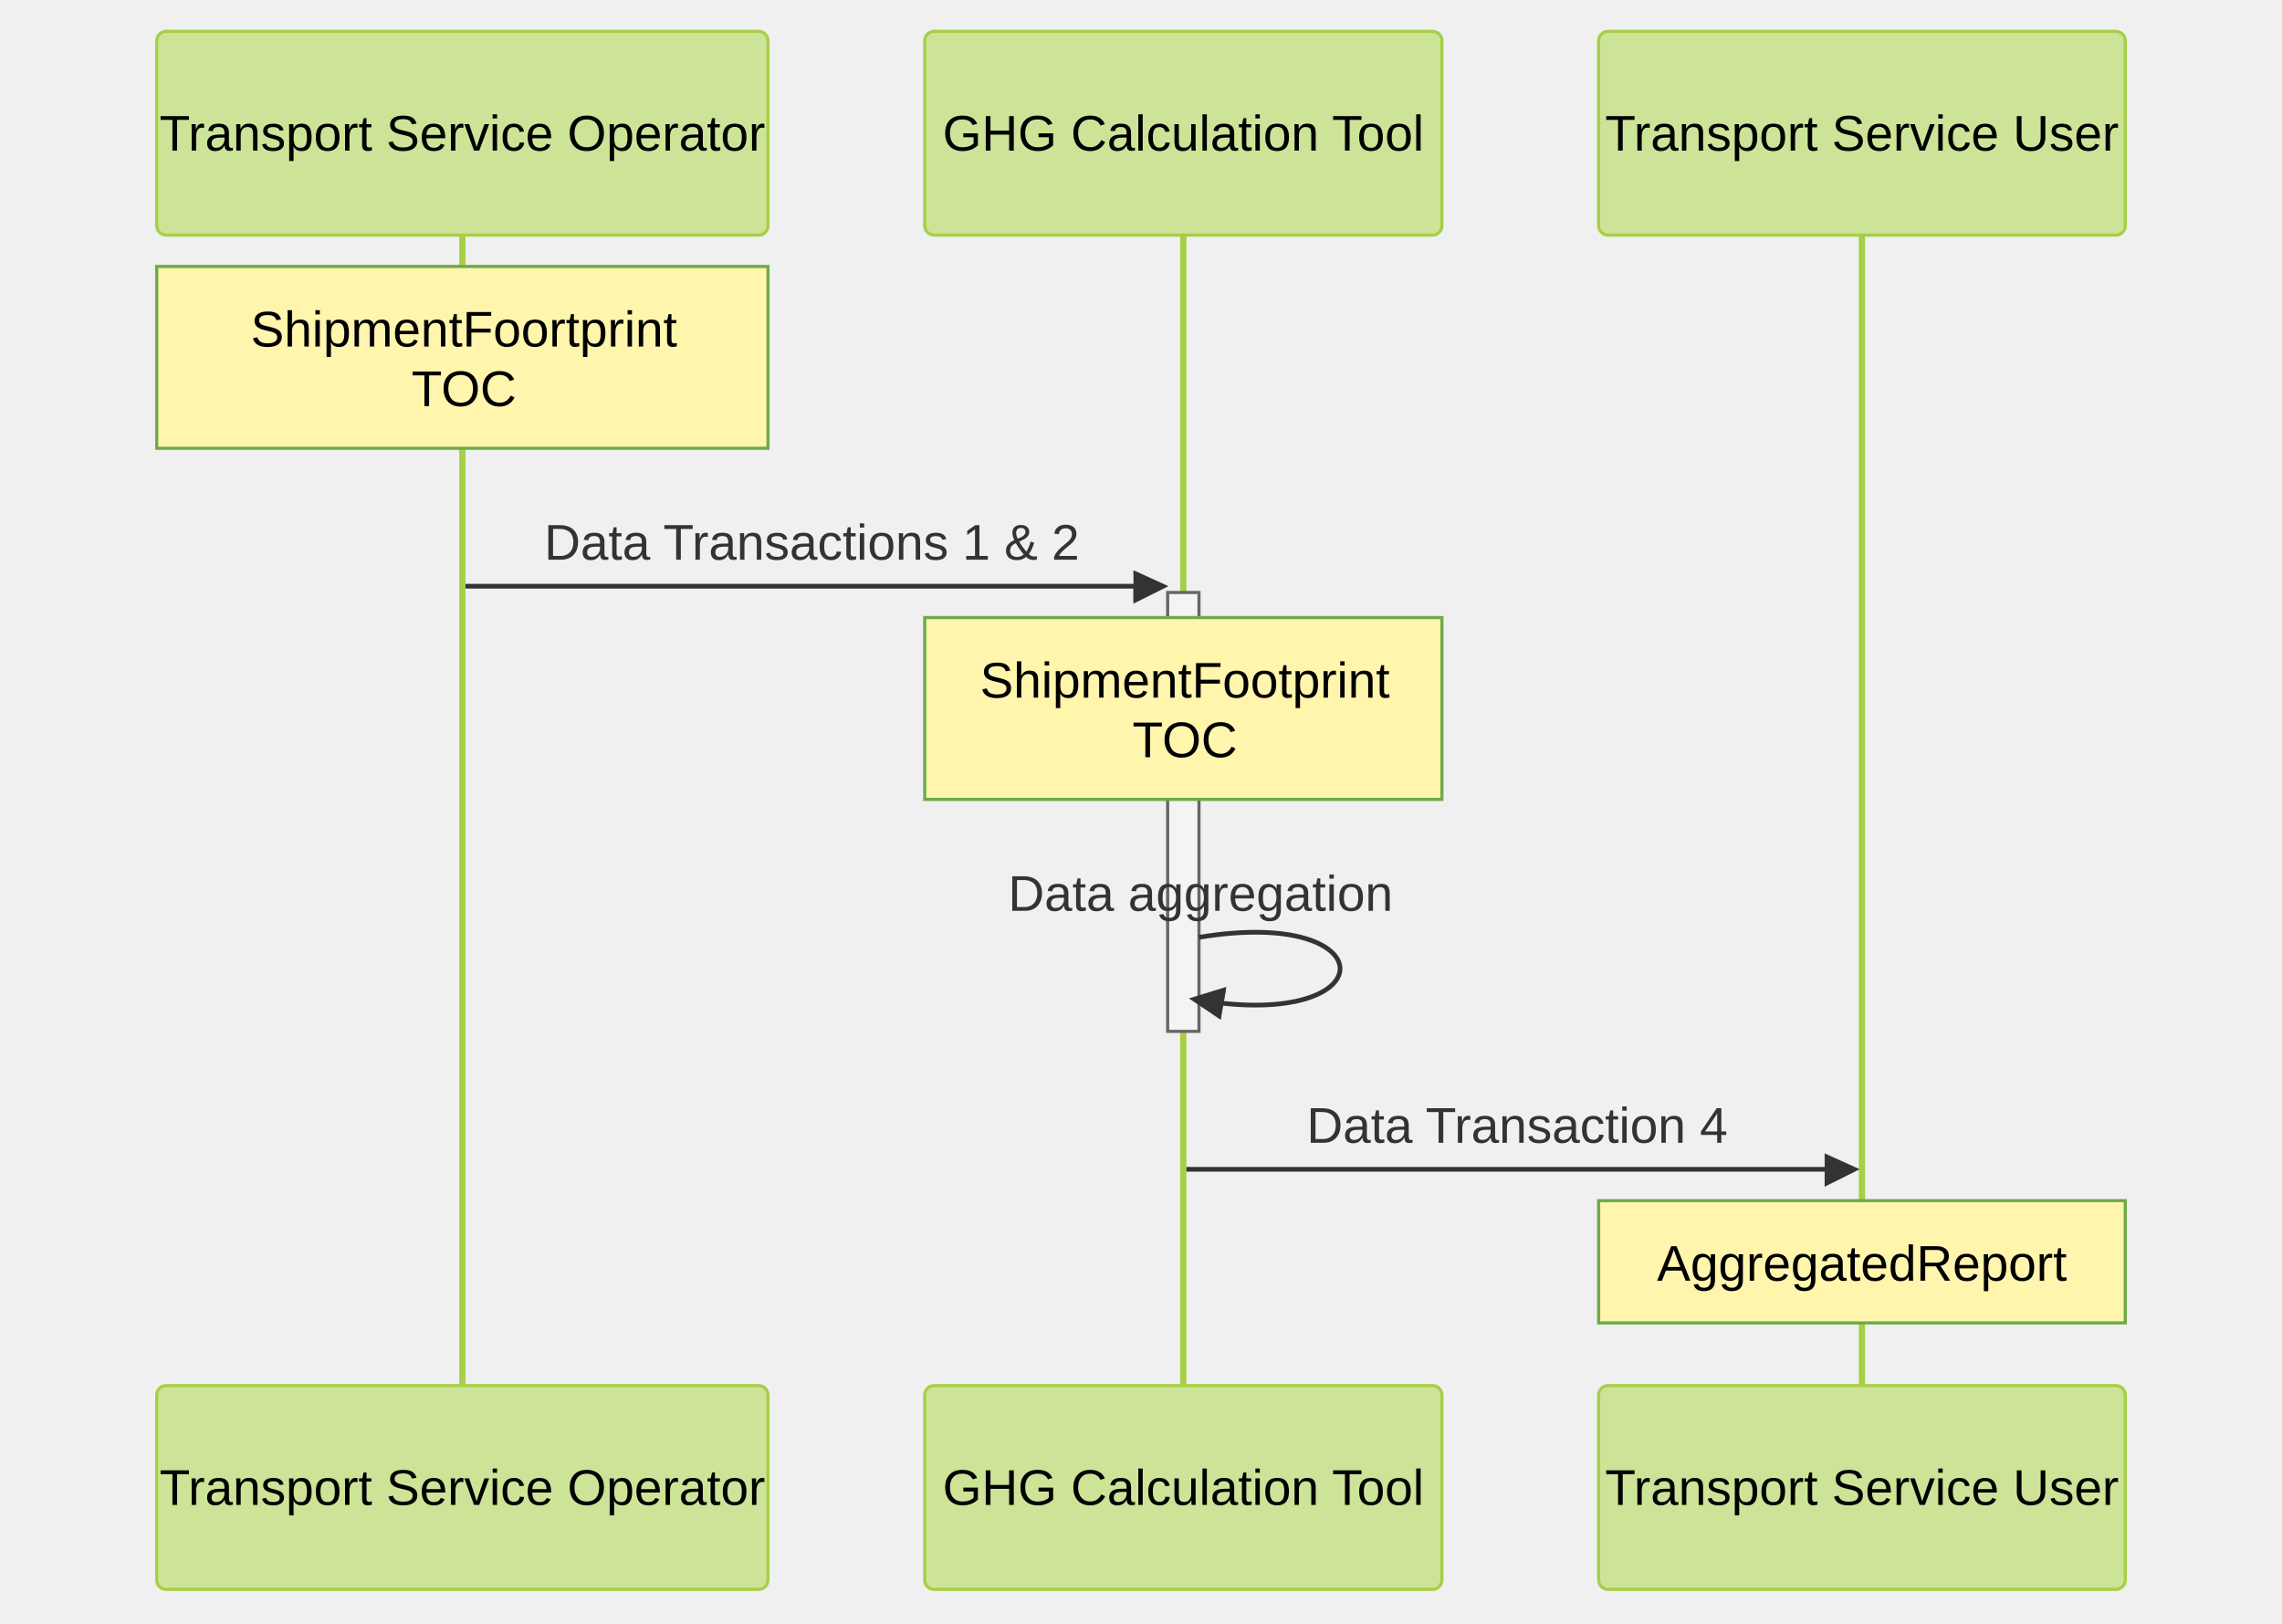
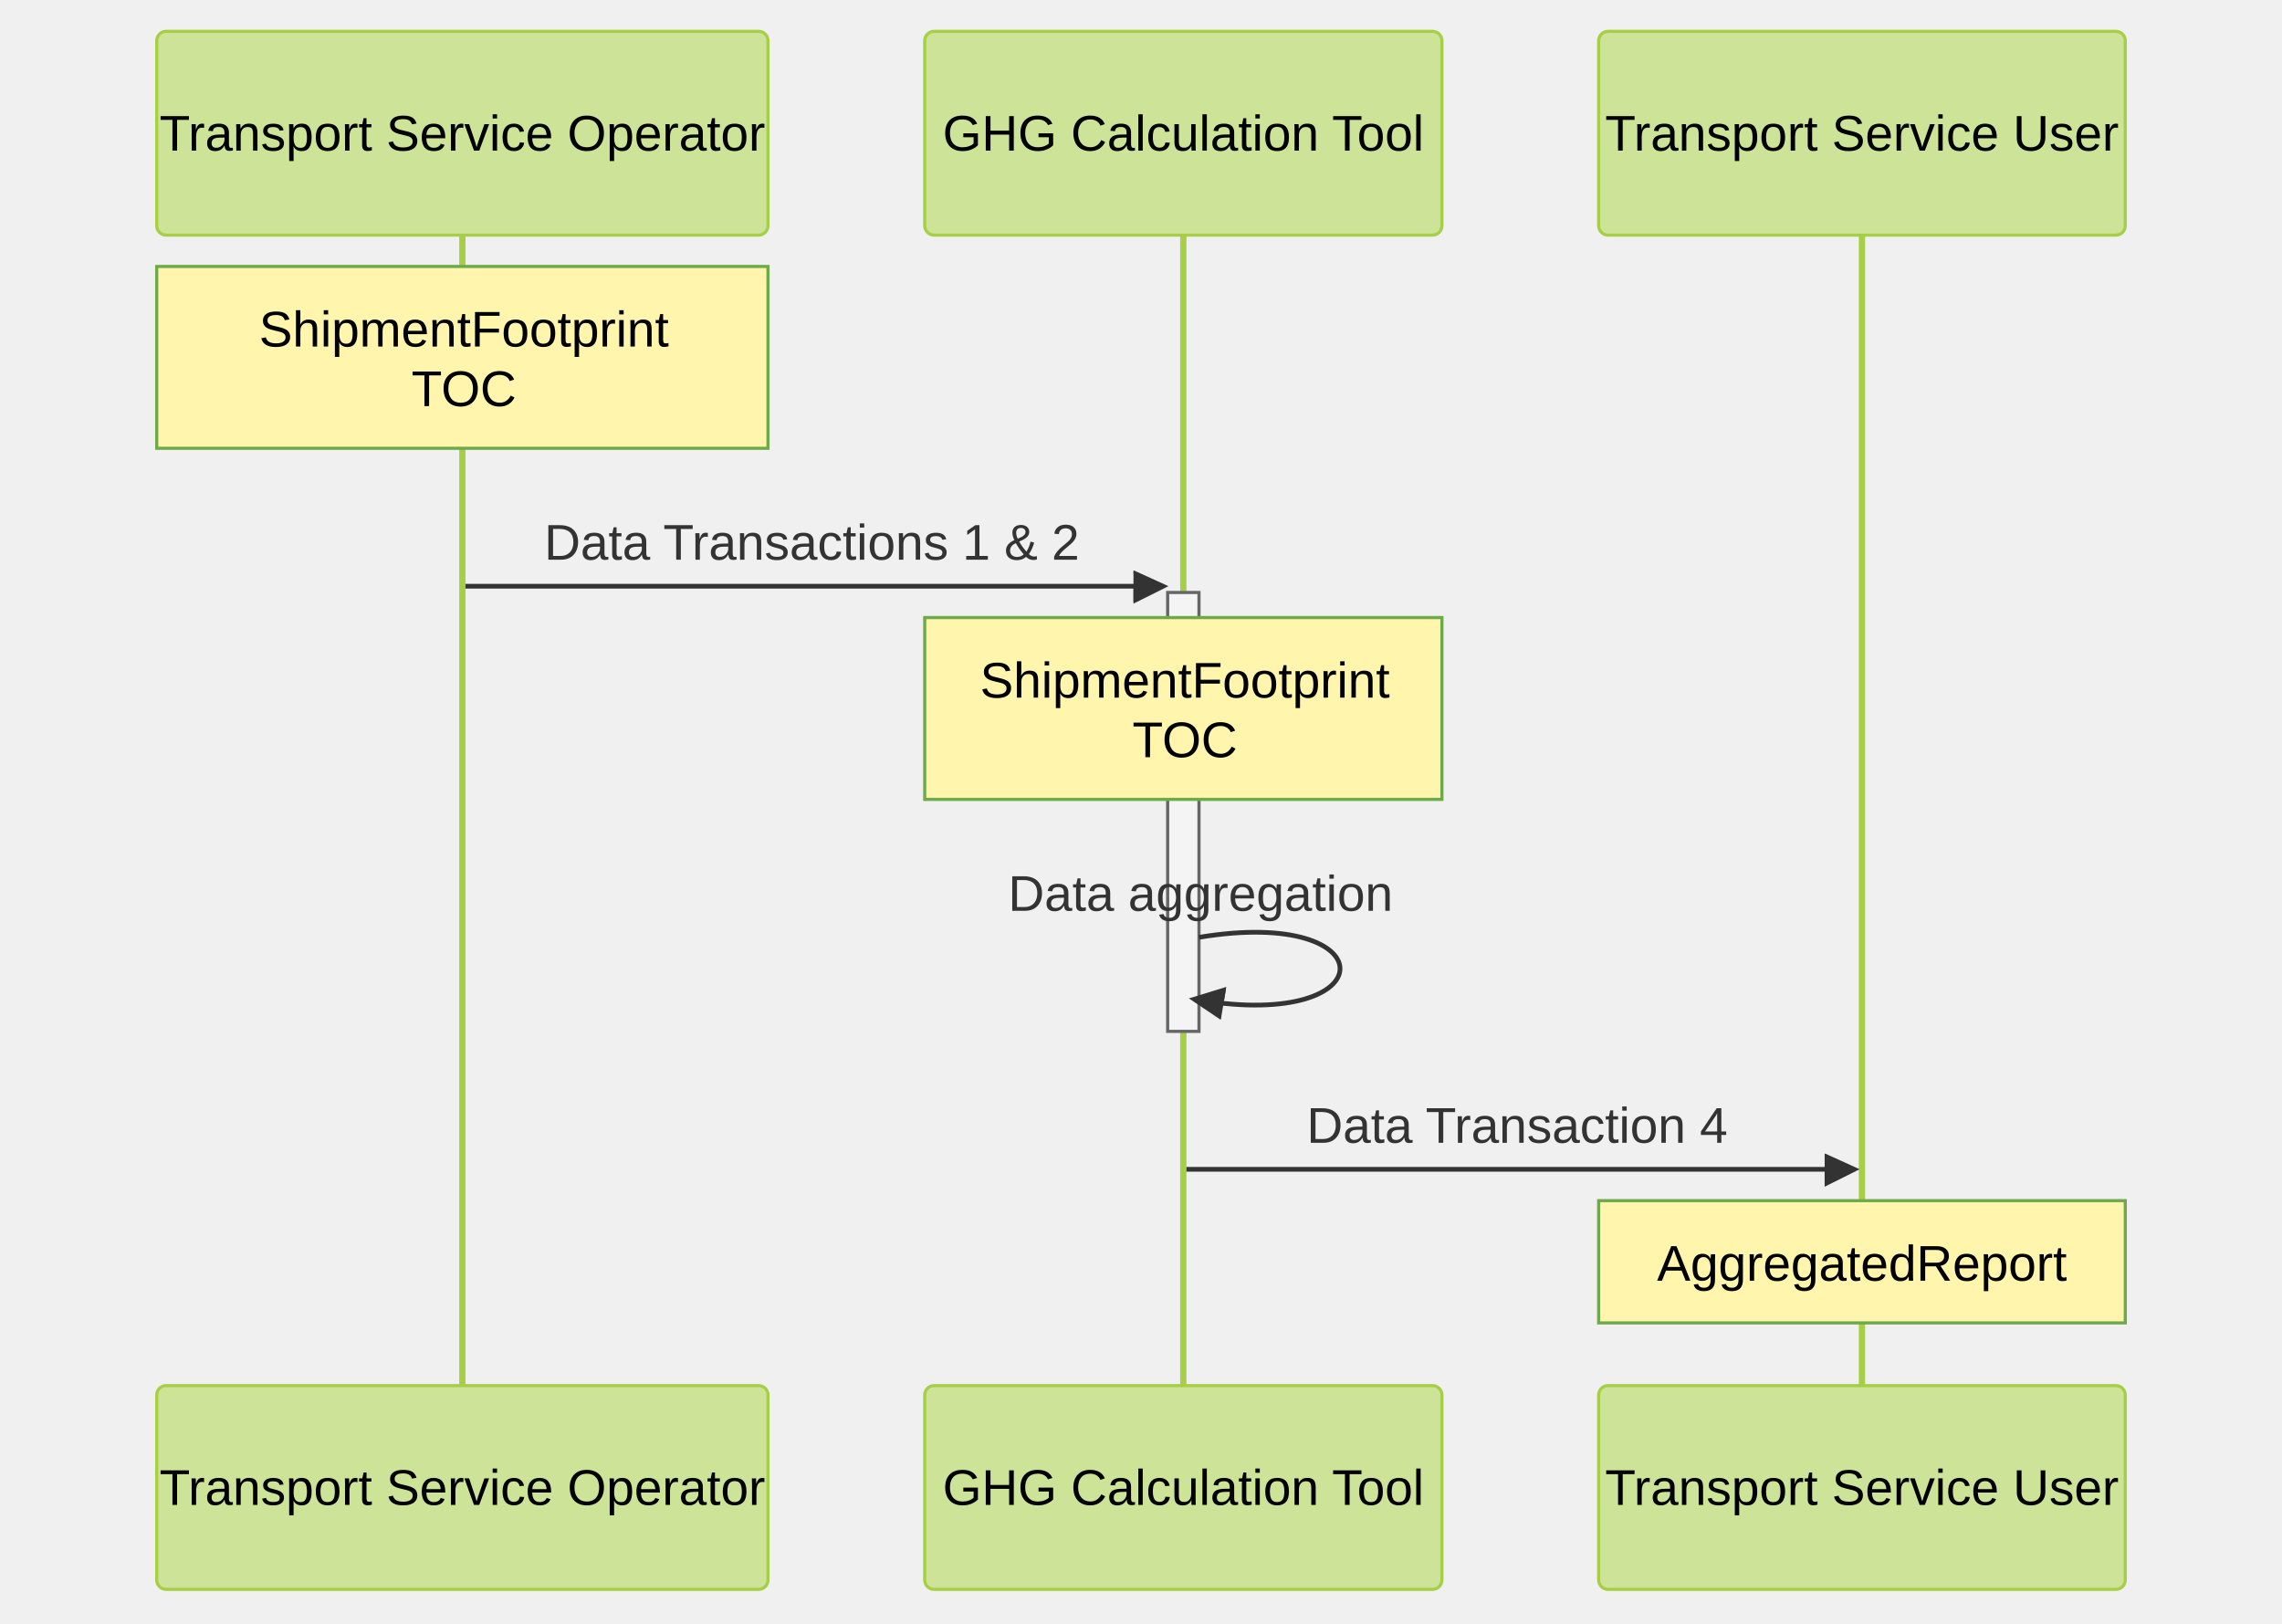
<svg xmlns="http://www.w3.org/2000/svg" aria-roledescription="sequence" role="graphics-document document" viewBox="-50 -10 728 518" style="max-width: 728px; background-color: white;" width="100%" id="my-svg">
  <g>
    <rect class="actor actor-bottom" ry="3" rx="3" name="U" height="65" width="168" stroke="#666" fill="#eaeaea" y="432" x="460" />
    <text style="text-anchor: middle; font-size: 16px; font-weight: 400;" class="actor actor-box" alignment-baseline="central" dominant-baseline="central" y="464.5" x="544">
      <tspan dy="0" x="544">Transport Service User</tspan>
    </text>
  </g>
  <g>
    <rect class="actor actor-bottom" ry="3" rx="3" name="C" height="65" width="165" stroke="#666" fill="#eaeaea" y="432" x="245" />
    <text style="text-anchor: middle; font-size: 16px; font-weight: 400;" class="actor actor-box" alignment-baseline="central" dominant-baseline="central" y="464.5" x="327.5">
      <tspan dy="0" x="327.5">GHG Calculation Tool</tspan>
    </text>
  </g>
  <g>
    <rect class="actor actor-bottom" ry="3" rx="3" name="A" height="65" width="195" stroke="#666" fill="#eaeaea" y="432" x="0" />
    <text style="text-anchor: middle; font-size: 16px; font-weight: 400;" class="actor actor-box" alignment-baseline="central" dominant-baseline="central" y="464.5" x="97.5">
      <tspan dy="0" x="97.5">Transport Service Operator</tspan>
    </text>
  </g>
  <g>
    <line name="U" stroke="#999" stroke-width="0.5px" class="actor-line 200" y2="432" x2="544" y1="65" x1="544" id="actor2" />
    <g id="root-2">
      <rect class="actor actor-top" ry="3" rx="3" name="U" height="65" width="168" stroke="#666" fill="#eaeaea" y="0" x="460" />
      <text style="text-anchor: middle; font-size: 16px; font-weight: 400;" class="actor actor-box" alignment-baseline="central" dominant-baseline="central" y="32.5" x="544">
        <tspan dy="0" x="544">Transport Service User</tspan>
      </text>
    </g>
  </g>
  <g>
    <line name="C" stroke="#999" stroke-width="0.5px" class="actor-line 200" y2="432" x2="327.5" y1="65" x1="327.5" id="actor1" />
    <g id="root-1">
      <rect class="actor actor-top" ry="3" rx="3" name="C" height="65" width="165" stroke="#666" fill="#eaeaea" y="0" x="245" />
      <text style="text-anchor: middle; font-size: 16px; font-weight: 400;" class="actor actor-box" alignment-baseline="central" dominant-baseline="central" y="32.5" x="327.5">
        <tspan dy="0" x="327.5">GHG Calculation Tool</tspan>
      </text>
    </g>
  </g>
  <g>
    <line name="A" stroke="#999" stroke-width="0.5px" class="actor-line 200" y2="432" x2="97.5" y1="65" x1="97.5" id="actor0" />
    <g id="root-0">
      <rect class="actor actor-top" ry="3" rx="3" name="A" height="65" width="195" stroke="#666" fill="#eaeaea" y="0" x="0" />
      <text style="text-anchor: middle; font-size: 16px; font-weight: 400;" class="actor actor-box" alignment-baseline="central" dominant-baseline="central" y="32.5" x="97.5">
        <tspan dy="0" x="97.5">Transport Service Operator</tspan>
      </text>
    </g>
  </g>
  <style>#my-svg{font-family:"trebuchet ms",verdana,arial,sans-serif;font-size:16px;fill:#000000;}@keyframes edge-animation-frame{from{stroke-dashoffset:0;}}@keyframes dash{to{stroke-dashoffset:0;}}#my-svg .edge-animation-slow{stroke-dasharray:9,5!important;stroke-dashoffset:900;animation:dash 50s linear infinite;stroke-linecap:round;}#my-svg .edge-animation-fast{stroke-dasharray:9,5!important;stroke-dashoffset:900;animation:dash 20s linear infinite;stroke-linecap:round;}#my-svg .error-icon{fill:#552222;}#my-svg .error-text{fill:#552222;stroke:#552222;}#my-svg .edge-thickness-normal{stroke-width:1px;}#my-svg .edge-thickness-thick{stroke-width:3.5px;}#my-svg .edge-pattern-solid{stroke-dasharray:0;}#my-svg .edge-thickness-invisible{stroke-width:0;fill:none;}#my-svg .edge-pattern-dashed{stroke-dasharray:3;}#my-svg .edge-pattern-dotted{stroke-dasharray:2;}#my-svg .marker{fill:#000000;stroke:#000000;}#my-svg .marker.cross{stroke:#000000;}#my-svg svg{font-family:"trebuchet ms",verdana,arial,sans-serif;font-size:16px;}#my-svg p{margin:0;}#my-svg .actor{stroke:hsl(78.158, 58.462%, 54.51%);fill:#cde498;}#my-svg text.actor&gt;tspan{fill:black;stroke:none;}#my-svg .actor-line{stroke:hsl(78.158, 58.462%, 54.51%);}#my-svg .messageLine0{stroke-width:1.5;stroke-dasharray:none;stroke:#333;}#my-svg .messageLine1{stroke-width:1.5;stroke-dasharray:2,2;stroke:#333;}#my-svg #arrowhead path{fill:#333;stroke:#333;}#my-svg .sequenceNumber{fill:white;}#my-svg #sequencenumber{fill:#333;}#my-svg #crosshead path{fill:#333;stroke:#333;}#my-svg .messageText{fill:#333;stroke:none;}#my-svg .labelBox{stroke:#326932;fill:#cde498;}#my-svg .labelText,#my-svg .labelText&gt;tspan{fill:black;stroke:none;}#my-svg .loopText,#my-svg .loopText&gt;tspan{fill:black;stroke:none;}#my-svg .loopLine{stroke-width:2px;stroke-dasharray:2,2;stroke:#326932;fill:#326932;}#my-svg .note{stroke:#6eaa49;fill:#fff5ad;}#my-svg .noteText,#my-svg .noteText&gt;tspan{fill:black;stroke:none;}#my-svg .activation0{fill:#f4f4f4;stroke:#666;}#my-svg .activation1{fill:#f4f4f4;stroke:#666;}#my-svg .activation2{fill:#f4f4f4;stroke:#666;}#my-svg .actorPopupMenu{position:absolute;}#my-svg .actorPopupMenuPanel{position:absolute;fill:#cde498;box-shadow:0px 8px 16px 0px rgba(0,0,0,0.2);filter:drop-shadow(3px 5px 2px rgb(0 0 0 / 0.4));}#my-svg .actor-man line{stroke:hsl(78.158, 58.462%, 54.51%);fill:#cde498;}#my-svg .actor-man circle,#my-svg line{stroke:hsl(78.158, 58.462%, 54.51%);fill:#cde498;stroke-width:2px;}#my-svg :root{--mermaid-font-family:"trebuchet ms",verdana,arial,sans-serif;}</style>
  <g />
  <defs>
    <symbol height="24" width="24" id="computer">
      <path d="M2 2v13h20v-13h-20zm18 11h-16v-9h16v9zm-10.228 6l.466-1h3.524l.467 1h-4.457zm14.228 3h-24l2-6h2.104l-1.33 4h18.45l-1.297-4h2.073l2 6zm-5-10h-14v-7h14v7z" transform="scale(.5)" />
    </symbol>
  </defs>
  <defs>
    <symbol clip-rule="evenodd" fill-rule="evenodd" id="database">
      <path d="M12.258.001l.256.004.255.005.253.008.251.01.249.012.247.015.246.016.242.019.241.02.239.023.236.024.233.027.231.028.229.031.225.032.223.034.22.036.217.038.214.04.211.041.208.043.205.045.201.046.198.048.194.05.191.051.187.053.183.054.18.056.175.057.172.059.168.06.163.061.16.063.155.064.15.066.074.033.073.033.071.034.07.034.069.035.068.035.067.035.066.035.064.036.064.036.062.036.06.036.06.037.058.037.058.037.055.038.055.038.053.038.052.038.051.039.05.039.048.039.047.039.045.04.044.04.043.04.041.04.04.041.039.041.037.041.036.041.034.041.033.042.032.042.03.042.029.042.027.042.026.043.024.043.023.043.021.043.02.043.018.044.017.043.015.044.013.044.012.044.011.045.009.044.007.045.006.045.004.045.002.045.001.045v17l-.001.045-.002.045-.004.045-.006.045-.007.045-.009.044-.011.045-.012.044-.013.044-.015.044-.017.043-.018.044-.02.043-.021.043-.023.043-.024.043-.026.043-.027.042-.029.042-.03.042-.032.042-.033.042-.034.041-.036.041-.037.041-.039.041-.04.041-.041.04-.043.04-.044.04-.045.04-.047.039-.048.039-.05.039-.051.039-.052.038-.053.038-.055.038-.055.038-.058.037-.058.037-.06.037-.06.036-.062.036-.064.036-.064.036-.066.035-.067.035-.068.035-.069.035-.07.034-.071.034-.073.033-.074.033-.15.066-.155.064-.16.063-.163.061-.168.06-.172.059-.175.057-.18.056-.183.054-.187.053-.191.051-.194.05-.198.048-.201.046-.205.045-.208.043-.211.041-.214.04-.217.038-.22.036-.223.034-.225.032-.229.031-.231.028-.233.027-.236.024-.239.023-.241.02-.242.019-.246.016-.247.015-.249.012-.251.01-.253.008-.255.005-.256.004-.258.001-.258-.001-.256-.004-.255-.005-.253-.008-.251-.01-.249-.012-.247-.015-.245-.016-.243-.019-.241-.02-.238-.023-.236-.024-.234-.027-.231-.028-.228-.031-.226-.032-.223-.034-.22-.036-.217-.038-.214-.04-.211-.041-.208-.043-.204-.045-.201-.046-.198-.048-.195-.05-.19-.051-.187-.053-.184-.054-.179-.056-.176-.057-.172-.059-.167-.06-.164-.061-.159-.063-.155-.064-.151-.066-.074-.033-.072-.033-.072-.034-.07-.034-.069-.035-.068-.035-.067-.035-.066-.035-.064-.036-.063-.036-.062-.036-.061-.036-.06-.037-.058-.037-.057-.037-.056-.038-.055-.038-.053-.038-.052-.038-.051-.039-.049-.039-.049-.039-.046-.039-.046-.04-.044-.04-.043-.04-.041-.04-.04-.041-.039-.041-.037-.041-.036-.041-.034-.041-.033-.042-.032-.042-.03-.042-.029-.042-.027-.042-.026-.043-.024-.043-.023-.043-.021-.043-.02-.043-.018-.044-.017-.043-.015-.044-.013-.044-.012-.044-.011-.045-.009-.044-.007-.045-.006-.045-.004-.045-.002-.045-.001-.045v-17l.001-.045.002-.045.004-.045.006-.045.007-.045.009-.044.011-.045.012-.044.013-.044.015-.044.017-.043.018-.044.02-.043.021-.043.023-.043.024-.043.026-.043.027-.042.029-.042.03-.042.032-.042.033-.042.034-.041.036-.041.037-.041.039-.041.04-.041.041-.04.043-.04.044-.04.046-.04.046-.039.049-.039.049-.039.051-.039.052-.038.053-.038.055-.038.056-.038.057-.037.058-.037.06-.037.061-.036.062-.036.063-.036.064-.036.066-.035.067-.035.068-.035.069-.035.07-.034.072-.034.072-.033.074-.033.151-.066.155-.064.159-.063.164-.061.167-.06.172-.059.176-.057.179-.056.184-.054.187-.053.19-.051.195-.05.198-.048.201-.046.204-.045.208-.043.211-.041.214-.04.217-.038.22-.036.223-.034.226-.032.228-.031.231-.028.234-.027.236-.024.238-.023.241-.02.243-.019.245-.016.247-.015.249-.012.251-.01.253-.008.255-.005.256-.004.258-.001.258.001zm-9.258 20.499v.01l.001.021.003.021.004.022.005.021.006.022.007.022.009.023.01.022.011.023.012.023.013.023.015.023.016.024.017.023.018.024.019.024.021.024.022.025.023.024.024.025.052.049.056.05.061.051.066.051.07.051.075.051.079.052.084.052.088.052.092.052.097.052.102.051.105.052.11.052.114.051.119.051.123.051.127.05.131.05.135.05.139.048.144.049.147.047.152.047.155.047.16.045.163.045.167.043.171.043.176.041.178.041.183.039.187.039.19.037.194.035.197.035.202.033.204.031.209.03.212.029.216.027.219.025.222.024.226.021.23.02.233.018.236.016.24.015.243.012.246.01.249.008.253.005.256.004.259.001.26-.001.257-.004.254-.005.25-.008.247-.011.244-.012.241-.014.237-.016.233-.018.231-.021.226-.021.224-.024.22-.026.216-.027.212-.028.21-.031.205-.031.202-.034.198-.034.194-.036.191-.037.187-.039.183-.04.179-.04.175-.042.172-.043.168-.044.163-.045.16-.046.155-.046.152-.047.148-.048.143-.049.139-.049.136-.05.131-.05.126-.05.123-.051.118-.052.114-.051.11-.052.106-.052.101-.052.096-.052.092-.052.088-.053.083-.051.079-.052.074-.052.07-.051.065-.051.06-.051.056-.05.051-.05.023-.024.023-.025.021-.024.02-.024.019-.024.018-.024.017-.024.015-.023.014-.024.013-.023.012-.023.01-.023.01-.022.008-.022.006-.022.006-.022.004-.022.004-.021.001-.021.001-.021v-4.127l-.077.055-.08.053-.083.054-.085.053-.087.052-.09.052-.093.051-.095.05-.097.05-.1.049-.102.049-.105.048-.106.047-.109.047-.111.046-.114.045-.115.045-.118.044-.12.043-.122.042-.124.042-.126.041-.128.04-.13.04-.132.038-.134.038-.135.037-.138.037-.139.035-.142.035-.143.034-.144.033-.147.032-.148.031-.15.03-.151.03-.153.029-.154.027-.156.027-.158.026-.159.025-.161.024-.162.023-.163.022-.165.021-.166.02-.167.019-.169.018-.169.017-.171.016-.173.015-.173.014-.175.013-.175.012-.177.011-.178.01-.179.008-.179.008-.181.006-.182.005-.182.004-.184.003-.184.002h-.37l-.184-.002-.184-.003-.182-.004-.182-.005-.181-.006-.179-.008-.179-.008-.178-.01-.176-.011-.176-.012-.175-.013-.173-.014-.172-.015-.171-.016-.17-.017-.169-.018-.167-.019-.166-.02-.165-.021-.163-.022-.162-.023-.161-.024-.159-.025-.157-.026-.156-.027-.155-.027-.153-.029-.151-.03-.15-.03-.148-.031-.146-.032-.145-.033-.143-.034-.141-.035-.14-.035-.137-.037-.136-.037-.134-.038-.132-.038-.13-.04-.128-.04-.126-.041-.124-.042-.122-.042-.12-.044-.117-.043-.116-.045-.113-.045-.112-.046-.109-.047-.106-.047-.105-.048-.102-.049-.1-.049-.097-.05-.095-.05-.093-.052-.09-.051-.087-.052-.085-.053-.083-.054-.08-.054-.077-.054v4.127zm0-5.654v.011l.001.021.003.021.004.021.005.022.006.022.007.022.009.022.01.022.011.023.012.023.013.023.015.024.016.023.017.024.018.024.019.024.021.024.022.024.023.025.024.024.052.05.056.05.061.05.066.051.07.051.075.052.079.051.084.052.088.052.092.052.097.052.102.052.105.052.11.051.114.051.119.052.123.05.127.051.131.05.135.049.139.049.144.048.147.048.152.047.155.046.16.045.163.045.167.044.171.042.176.042.178.04.183.04.187.038.19.037.194.036.197.034.202.033.204.032.209.03.212.028.216.027.219.025.222.024.226.022.23.02.233.018.236.016.24.014.243.012.246.01.249.008.253.006.256.003.259.001.26-.001.257-.003.254-.006.25-.008.247-.01.244-.012.241-.015.237-.016.233-.018.231-.02.226-.022.224-.024.22-.025.216-.027.212-.029.21-.03.205-.032.202-.033.198-.035.194-.036.191-.037.187-.039.183-.039.179-.041.175-.042.172-.043.168-.044.163-.045.16-.045.155-.047.152-.047.148-.048.143-.048.139-.05.136-.049.131-.05.126-.051.123-.051.118-.051.114-.052.11-.052.106-.052.101-.052.096-.052.092-.052.088-.052.083-.052.079-.052.074-.051.07-.052.065-.051.06-.05.056-.051.051-.049.023-.025.023-.024.021-.025.02-.024.019-.024.018-.024.017-.024.015-.023.014-.023.013-.024.012-.022.01-.023.01-.023.008-.022.006-.022.006-.022.004-.021.004-.022.001-.021.001-.021v-4.139l-.077.054-.08.054-.083.054-.085.052-.087.053-.09.051-.093.051-.095.051-.097.05-.1.049-.102.049-.105.048-.106.047-.109.047-.111.046-.114.045-.115.044-.118.044-.12.044-.122.042-.124.042-.126.041-.128.04-.13.039-.132.039-.134.038-.135.037-.138.036-.139.036-.142.035-.143.033-.144.033-.147.033-.148.031-.15.03-.151.03-.153.028-.154.028-.156.027-.158.026-.159.025-.161.024-.162.023-.163.022-.165.021-.166.02-.167.019-.169.018-.169.017-.171.016-.173.015-.173.014-.175.013-.175.012-.177.011-.178.009-.179.009-.179.007-.181.007-.182.005-.182.004-.184.003-.184.002h-.37l-.184-.002-.184-.003-.182-.004-.182-.005-.181-.007-.179-.007-.179-.009-.178-.009-.176-.011-.176-.012-.175-.013-.173-.014-.172-.015-.171-.016-.17-.017-.169-.018-.167-.019-.166-.02-.165-.021-.163-.022-.162-.023-.161-.024-.159-.025-.157-.026-.156-.027-.155-.028-.153-.028-.151-.03-.15-.03-.148-.031-.146-.033-.145-.033-.143-.033-.141-.035-.14-.036-.137-.036-.136-.037-.134-.038-.132-.039-.13-.039-.128-.04-.126-.041-.124-.042-.122-.043-.12-.043-.117-.044-.116-.044-.113-.046-.112-.046-.109-.046-.106-.047-.105-.048-.102-.049-.1-.049-.097-.05-.095-.051-.093-.051-.09-.051-.087-.053-.085-.052-.083-.054-.08-.054-.077-.054v4.139zm0-5.666v.011l.001.02.003.022.004.021.005.022.006.021.007.022.009.023.01.022.011.023.012.023.013.023.015.023.016.024.017.024.018.023.019.024.021.025.022.024.023.024.024.025.052.05.056.05.061.05.066.051.07.051.075.052.079.051.084.052.088.052.092.052.097.052.102.052.105.051.11.052.114.051.119.051.123.051.127.05.131.05.135.05.139.049.144.048.147.048.152.047.155.046.16.045.163.045.167.043.171.043.176.042.178.04.183.04.187.038.19.037.194.036.197.034.202.033.204.032.209.03.212.028.216.027.219.025.222.024.226.021.23.02.233.018.236.017.24.014.243.012.246.01.249.008.253.006.256.003.259.001.26-.001.257-.003.254-.006.25-.008.247-.01.244-.013.241-.014.237-.016.233-.018.231-.02.226-.022.224-.024.22-.025.216-.027.212-.029.21-.03.205-.032.202-.033.198-.035.194-.036.191-.037.187-.039.183-.039.179-.041.175-.042.172-.043.168-.044.163-.045.16-.045.155-.047.152-.047.148-.048.143-.049.139-.049.136-.049.131-.051.126-.05.123-.051.118-.052.114-.051.11-.052.106-.052.101-.052.096-.052.092-.052.088-.052.083-.052.079-.052.074-.052.07-.051.065-.051.06-.051.056-.05.051-.049.023-.025.023-.025.021-.024.02-.024.019-.024.018-.024.017-.024.015-.023.014-.024.013-.023.012-.023.01-.022.01-.023.008-.022.006-.022.006-.022.004-.022.004-.021.001-.021.001-.021v-4.153l-.077.054-.08.054-.083.053-.085.053-.087.053-.09.051-.093.051-.095.051-.097.05-.1.049-.102.048-.105.048-.106.048-.109.046-.111.046-.114.046-.115.044-.118.044-.12.043-.122.043-.124.042-.126.041-.128.04-.13.039-.132.039-.134.038-.135.037-.138.036-.139.036-.142.034-.143.034-.144.033-.147.032-.148.032-.15.03-.151.03-.153.028-.154.028-.156.027-.158.026-.159.024-.161.024-.162.023-.163.023-.165.021-.166.02-.167.019-.169.018-.169.017-.171.016-.173.015-.173.014-.175.013-.175.012-.177.01-.178.01-.179.009-.179.007-.181.006-.182.006-.182.004-.184.003-.184.001-.185.001-.185-.001-.184-.001-.184-.003-.182-.004-.182-.006-.181-.006-.179-.007-.179-.009-.178-.01-.176-.01-.176-.012-.175-.013-.173-.014-.172-.015-.171-.016-.17-.017-.169-.018-.167-.019-.166-.02-.165-.021-.163-.023-.162-.023-.161-.024-.159-.024-.157-.026-.156-.027-.155-.028-.153-.028-.151-.03-.15-.03-.148-.032-.146-.032-.145-.033-.143-.034-.141-.034-.14-.036-.137-.036-.136-.037-.134-.038-.132-.039-.13-.039-.128-.041-.126-.041-.124-.041-.122-.043-.12-.043-.117-.044-.116-.044-.113-.046-.112-.046-.109-.046-.106-.048-.105-.048-.102-.048-.1-.05-.097-.049-.095-.051-.093-.051-.09-.052-.087-.052-.085-.053-.083-.053-.08-.054-.077-.054v4.153zm8.74-8.179l-.257.004-.254.005-.25.008-.247.011-.244.012-.241.014-.237.016-.233.018-.231.021-.226.022-.224.023-.22.026-.216.027-.212.028-.21.031-.205.032-.202.033-.198.034-.194.036-.191.038-.187.038-.183.04-.179.041-.175.042-.172.043-.168.043-.163.045-.16.046-.155.046-.152.048-.148.048-.143.048-.139.049-.136.05-.131.05-.126.051-.123.051-.118.051-.114.052-.11.052-.106.052-.101.052-.096.052-.092.052-.088.052-.083.052-.079.052-.074.051-.07.052-.065.051-.06.05-.056.05-.051.05-.023.025-.023.024-.021.024-.02.025-.019.024-.018.024-.017.023-.015.024-.014.023-.013.023-.012.023-.01.023-.01.022-.008.022-.006.023-.006.021-.004.022-.004.021-.001.021-.001.021.001.021.001.021.004.021.004.022.006.021.006.023.008.022.01.022.01.023.012.023.013.023.014.023.015.024.017.023.018.024.019.024.02.025.021.024.023.024.023.025.051.05.056.05.06.05.065.051.07.052.074.051.079.052.083.052.088.052.092.052.096.052.101.052.106.052.11.052.114.052.118.051.123.051.126.051.131.05.136.05.139.049.143.048.148.048.152.048.155.046.16.046.163.045.168.043.172.043.175.042.179.041.183.04.187.038.191.038.194.036.198.034.202.033.205.032.21.031.212.028.216.027.22.026.224.023.226.022.231.021.233.018.237.016.241.014.244.012.247.011.25.008.254.005.257.004.26.001.26-.001.257-.004.254-.005.25-.008.247-.011.244-.012.241-.014.237-.016.233-.018.231-.021.226-.022.224-.023.22-.026.216-.027.212-.028.21-.031.205-.032.202-.033.198-.034.194-.036.191-.038.187-.038.183-.04.179-.041.175-.042.172-.043.168-.043.163-.045.16-.046.155-.046.152-.048.148-.048.143-.048.139-.049.136-.05.131-.05.126-.051.123-.051.118-.051.114-.052.11-.052.106-.052.101-.052.096-.052.092-.052.088-.052.083-.052.079-.052.074-.051.07-.052.065-.051.06-.05.056-.05.051-.05.023-.025.023-.024.021-.024.02-.025.019-.024.018-.024.017-.023.015-.024.014-.023.013-.023.012-.023.01-.023.01-.022.008-.022.006-.023.006-.021.004-.022.004-.021.001-.021.001-.021-.001-.021-.001-.021-.004-.021-.004-.022-.006-.021-.006-.023-.008-.022-.01-.022-.01-.023-.012-.023-.013-.023-.014-.023-.015-.024-.017-.023-.018-.024-.019-.024-.02-.025-.021-.024-.023-.024-.023-.025-.051-.05-.056-.05-.06-.05-.065-.051-.07-.052-.074-.051-.079-.052-.083-.052-.088-.052-.092-.052-.096-.052-.101-.052-.106-.052-.11-.052-.114-.052-.118-.051-.123-.051-.126-.051-.131-.05-.136-.05-.139-.049-.143-.048-.148-.048-.152-.048-.155-.046-.16-.046-.163-.045-.168-.043-.172-.043-.175-.042-.179-.041-.183-.04-.187-.038-.191-.038-.194-.036-.198-.034-.202-.033-.205-.032-.21-.031-.212-.028-.216-.027-.22-.026-.224-.023-.226-.022-.231-.021-.233-.018-.237-.016-.241-.014-.244-.012-.247-.011-.25-.008-.254-.005-.257-.004-.26-.001-.26.001z" transform="scale(.5)" />
    </symbol>
  </defs>
  <defs>
    <symbol height="24" width="24" id="clock">
      <path d="M12 2c5.514 0 10 4.486 10 10s-4.486 10-10 10-10-4.486-10-10 4.486-10 10-10zm0-2c-6.627 0-12 5.373-12 12s5.373 12 12 12 12-5.373 12-12-5.373-12-12-12zm5.848 12.459c.202.038.202.333.001.372-1.907.361-6.045 1.111-6.547 1.111-.719 0-1.301-.582-1.301-1.301 0-.512.77-5.447 1.125-7.445.034-.192.312-.181.343.014l.985 6.238 5.394 1.011z" transform="scale(.5)" />
    </symbol>
  </defs>
  <defs>
    <marker orient="auto-start-reverse" markerHeight="12" markerWidth="12" markerUnits="userSpaceOnUse" refY="5" refX="7.9" id="arrowhead">
      <path d="M -1 0 L 10 5 L 0 10 z" />
    </marker>
  </defs>
  <defs>
    <marker refY="4.5" refX="4" orient="auto" markerHeight="8" markerWidth="15" id="crosshead">
      <path style="stroke-dasharray: 0, 0;" d="M 1,2 L 6,7 M 6,2 L 1,7" stroke-width="1pt" stroke="#000000" fill="none" />
    </marker>
  </defs>
  <defs>
    <marker orient="auto" markerHeight="28" markerWidth="20" refY="7" refX="15.5" id="filled-head">
      <path d="M 18,7 L9,13 L14,7 L9,1 Z" />
    </marker>
  </defs>
  <defs>
    <marker orient="auto" markerHeight="40" markerWidth="60" refY="15" refX="15" id="sequencenumber">
      <circle r="6" cy="15" cx="15" />
    </marker>
  </defs>
  <g>
    <rect class="note" height="58" width="195" stroke="#666" fill="#EDF2AE" y="75" x="0" />
    <text style="font-size: 16px; font-weight: 400;" dy="1em" class="noteText" alignment-baseline="middle" dominant-baseline="middle" text-anchor="middle" y="80" x="98">
-       <tspan x="98">ShipmentFoortprint </tspan>
+       <tspan x="98">ShipmentFootprint </tspan>
    </text>
    <text style="font-size: 16px; font-weight: 400;" dy="1em" class="noteText" alignment-baseline="middle" dominant-baseline="middle" text-anchor="middle" y="99" x="98">
      <tspan x="98"> TOC</tspan>
    </text>
  </g>
  <g>
    <rect class="activation0" height="140" width="10" stroke="#666" fill="#EDF2AE" y="179" x="322.5" />
  </g>
  <g>
    <rect class="note" height="58" width="165" stroke="#666" fill="#EDF2AE" y="187" x="245" />
    <text style="font-size: 16px; font-weight: 400;" dy="1em" class="noteText" alignment-baseline="middle" dominant-baseline="middle" text-anchor="middle" y="192" x="328">
      <tspan x="328">ShipmentFootprint </tspan>
    </text>
    <text style="font-size: 16px; font-weight: 400;" dy="1em" class="noteText" alignment-baseline="middle" dominant-baseline="middle" text-anchor="middle" y="211" x="328">
      <tspan x="328"> TOC</tspan>
    </text>
  </g>
  <g>
    <rect class="note" height="39" width="168" stroke="#666" fill="#EDF2AE" y="373" x="460" />
    <text style="font-size: 16px; font-weight: 400;" dy="1em" class="noteText" alignment-baseline="middle" dominant-baseline="middle" text-anchor="middle" y="378" x="544">
      <tspan x="544">AggregatedReport</tspan>
    </text>
  </g>
  <text style="font-size: 16px; font-weight: 400;" dy="1em" class="messageText" alignment-baseline="middle" dominant-baseline="middle" text-anchor="middle" y="148" x="209">Data Transactions 1 &amp; 2</text>
  <line style="fill: none;" marker-end="url(#arrowhead)" stroke="none" stroke-width="2" class="messageLine0" y2="177" x2="319.5" y1="177" x1="98.5" />
  <text style="font-size: 16px; font-weight: 400;" dy="1em" class="messageText" alignment-baseline="middle" dominant-baseline="middle" text-anchor="middle" y="260" x="333">Data aggregation</text>
  <path style="fill: none;" marker-end="url(#arrowhead)" stroke="none" stroke-width="2" class="messageLine0" d="M 332.5,289 C 392.5,279 392.5,319 332.5,309" />
  <text style="font-size: 16px; font-weight: 400;" dy="1em" class="messageText" alignment-baseline="middle" dominant-baseline="middle" text-anchor="middle" y="334" x="434">Data Transaction 4</text>
  <line style="fill: none;" marker-end="url(#arrowhead)" stroke="none" stroke-width="2" class="messageLine0" y2="363" x2="540" y1="363" x1="328.5" />
</svg>
